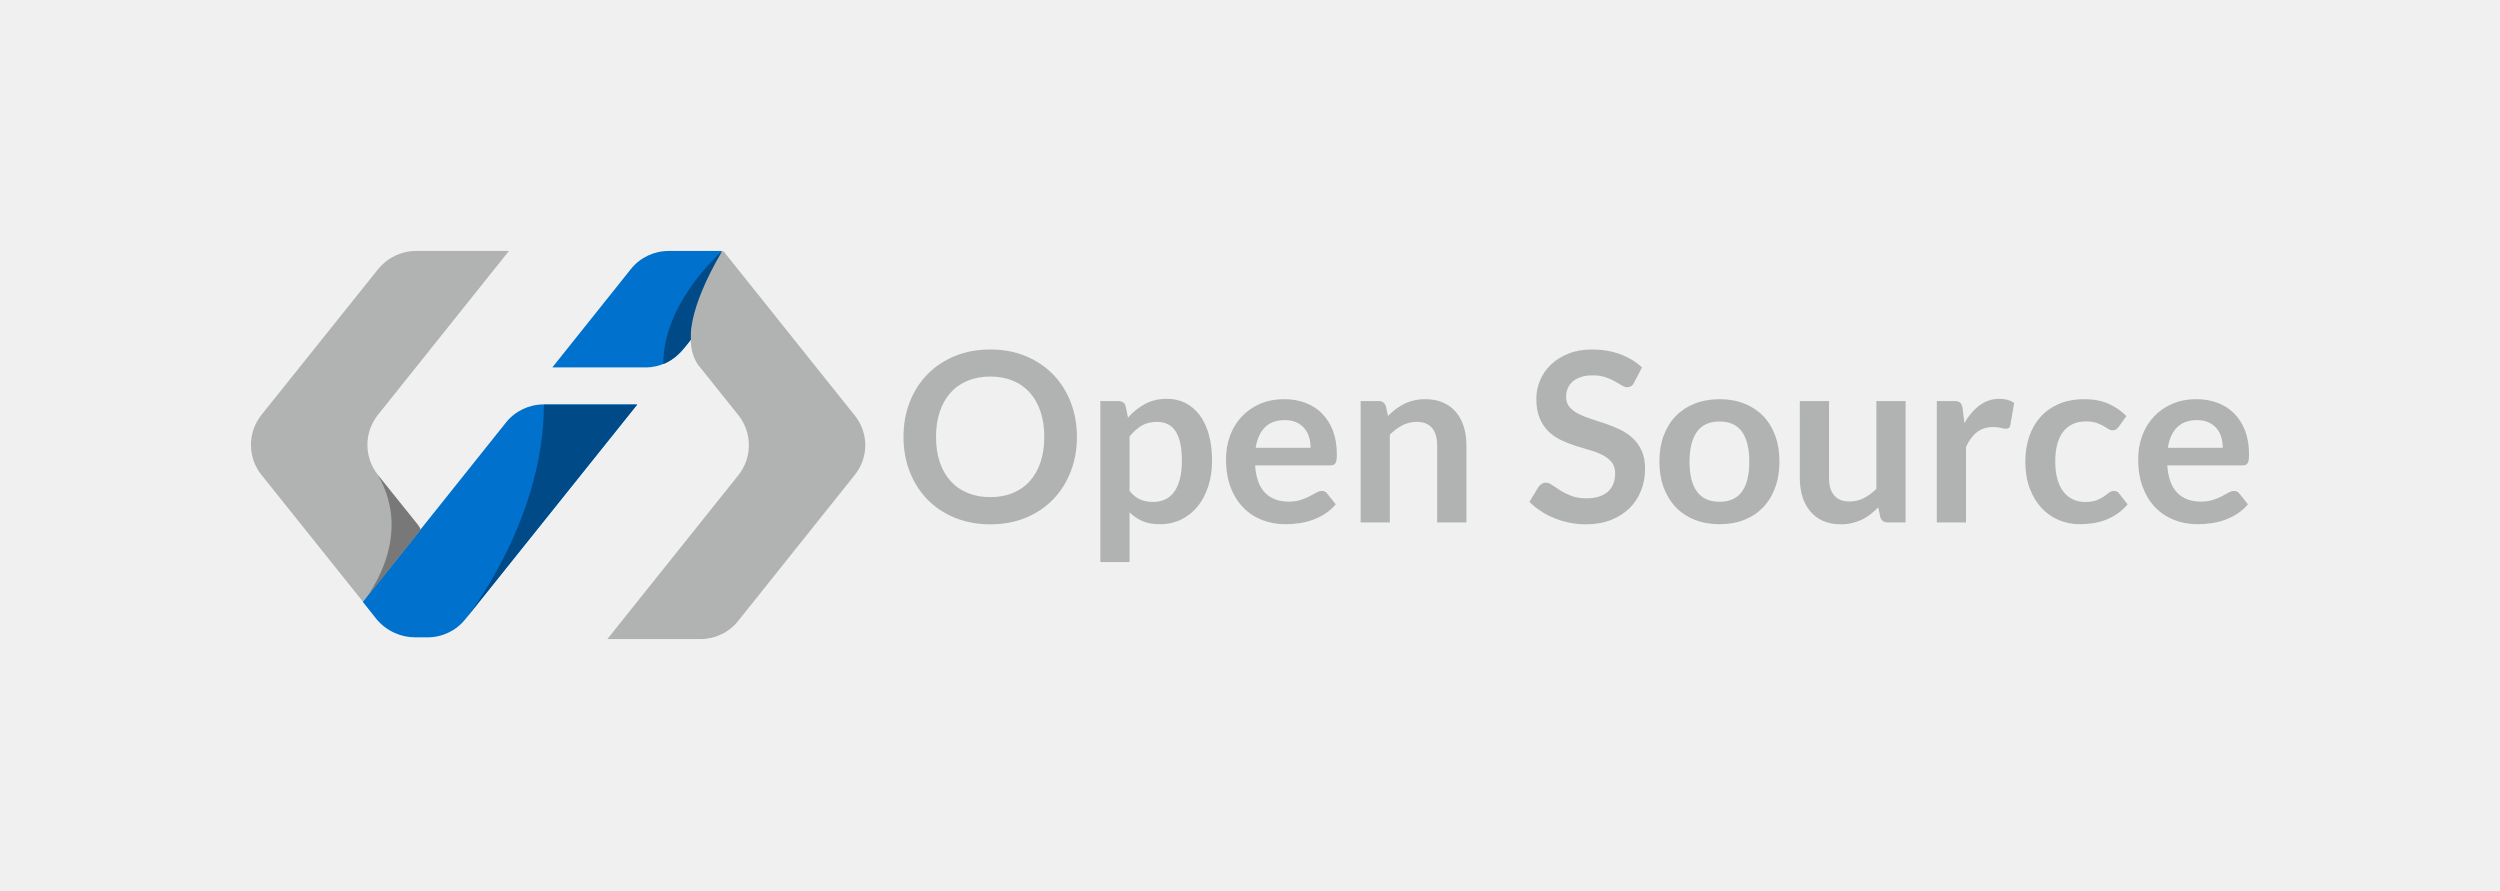
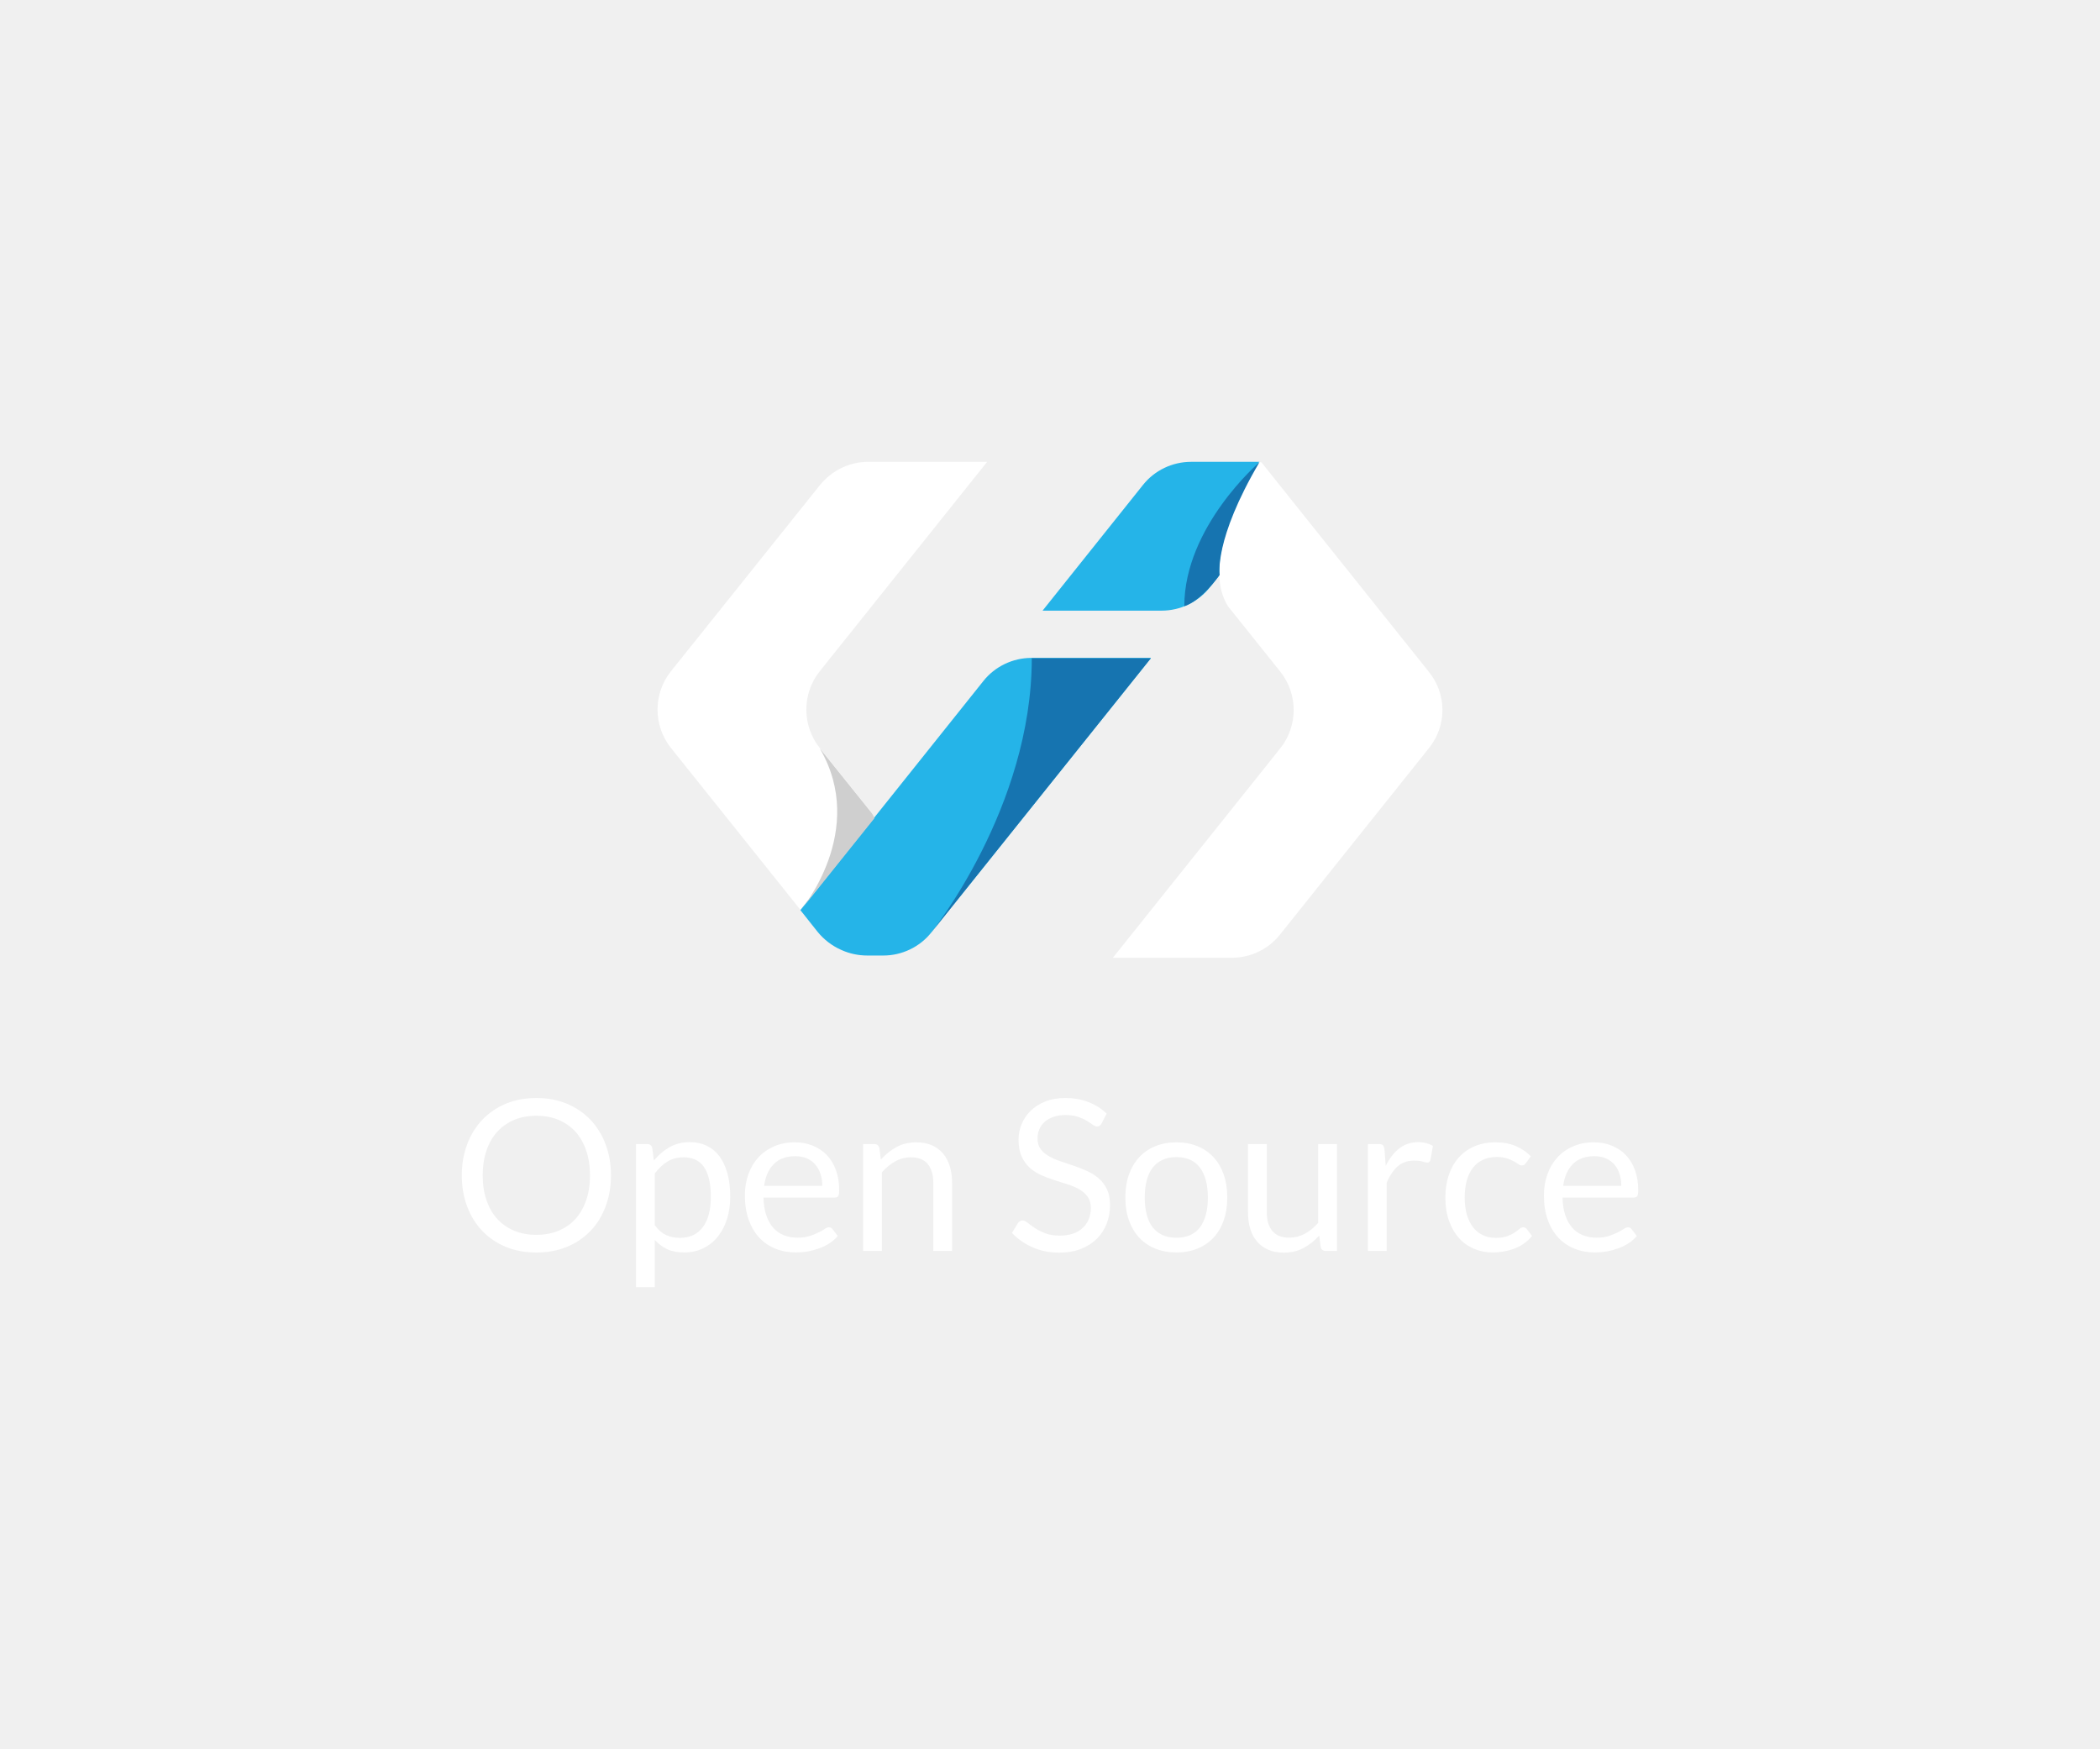
- <svg xmlns="http://www.w3.org/2000/svg" viewBox="-61.155 163.372 697.31 248.257">
-   <g transform="rotate(0 94.51972 287.5)">
-     <svg version="1.1" id="xxxx_1" x="8.845" y="233.372" viewBox="61.7 91.6 210.988 133.3" xml:space="preserve" height="108.257" width="171.349" preserveAspectRatio="xMinYMin" enable-background="new 0 0 334.5 316.5" style="overflow: visible;">
-       <path class="st0" d="M223.5,91.6L223.5,91.6c0,0.1-0.1,0.1-0.1,0.2c-1.2,1.9-11,17.6-10.6,30.2l-2.7,3.4       c-3.1,3.9-7.9,6.2-12.9,6.2h-32l27-33.8c3.1-3.9,7.9-6.2,12.9-6.2H223.5z" style="fill: #0072CE; fill-opacity: 1;" />
-       <path class="st1" d="M105.3,168.5c-4.8-6-4.8-14.6,0-20.6l45-56.3h-32c-5,0-9.7,2.3-12.9,6.2l-40.1,50.1       c-4.8,6-4.8,14.6,0,20.6l34.8,43.5l19.8-24.8c-0.2-0.5-0.5-1-0.8-1.5L105.3,168.5z" style="fill: #B1B3B3; fill-opacity: 1;" />
-       <path class="st0" d="M194.3,144.4l-59,73.7c-3.1,3.9-7.9,6.2-12.9,6.2h-4.3c-2.4,0-4.8-0.5-7-1.5c-2.5-1.1-4.7-2.8-6.4-4.9       l-4.6-5.8l19.8-24.8l29.4-36.8c3.1-3.9,7.9-6.2,12.9-6.2H194.3z" style="fill: #0072CE; fill-opacity: 1;" />
-       <path class="st1" d="M269.1,168.5L229,218.7c-3.1,3.9-7.9,6.2-12.9,6.2h-32l45-56.3c4.8-6,4.8-14.6,0-20.6l-14-17.5       c-1.6-2.5-2.3-5.4-2.4-8.5c-0.4-12.6,9.4-28.3,10.6-30.2c0,0,0.1-0.1,0.1-0.1l0,0h0.6l45,56.3       C273.9,154,273.9,162.5,269.1,168.5z" style="fill: #B1B3B3; fill-opacity: 1;" />
-       <path class="st2" d="M212.8,122c0,0-1.6-9.4,10.7-30.3c0,0-20.2,17.3-20.2,38.7C203.3,130.4,207.5,129.4,212.8,122z" style="fill: #004A88; fill-opacity: 1;" />
-       <path class="st3" d="M100.2,212.1c0,0,18.1-21.3,5.1-43.5l13.9,17.3c0,0,0.6,0.8,0.8,1.5L100.2,212.1z" style="fill: #787878; fill-opacity: 1;" />
-       <path class="st2" d="M135.3,218.1c0,0,27-33.5,27-73.7h32L135.3,218.1z" style="fill: #004A88; fill-opacity: 1;" />
-     </svg>
-   </g>
-   <g transform="rotate(0 378.5 290.5005)">
-     <svg y="260.851" viewBox="2.21 16.9 375.31 59.3" x="190.845" height="59.3" width="375.31" style="overflow: visible;">
-       <g fill="#B1B3B3" fill-opacity="1" style="">
-         <path d="M50.59 41.28L50.59 41.28Q50.59 46.53 48.84 51.00Q47.09 55.47 43.92 58.74Q40.76 62.01 36.30 63.84Q31.85 65.67 26.43 65.67L26.43 65.67Q21.02 65.67 16.55 63.84Q12.08 62.01 8.89 58.74Q5.71 55.47 3.96 51.00Q2.21 46.53 2.21 41.28L2.21 41.28Q2.21 36.04 3.96 31.56Q5.71 27.09 8.89 23.83Q12.08 20.56 16.55 18.73Q21.02 16.90 26.43 16.90L26.43 16.90Q31.85 16.90 36.30 18.74Q40.76 20.59 43.92 23.84Q47.09 27.09 48.84 31.56Q50.59 36.04 50.59 41.28ZM41.48 41.28L41.48 41.28Q41.48 37.36 40.44 34.24Q39.40 31.12 37.45 28.94Q35.51 26.76 32.72 25.61Q29.93 24.45 26.43 24.45L26.43 24.45Q22.94 24.45 20.13 25.61Q17.32 26.76 15.36 28.94Q13.40 31.12 12.34 34.24Q11.29 37.36 11.29 41.28L11.29 41.28Q11.29 45.21 12.34 48.33Q13.40 51.45 15.36 53.61Q17.32 55.77 20.13 56.93Q22.94 58.08 26.43 58.08L26.43 58.08Q29.93 58.08 32.72 56.93Q35.51 55.77 37.45 53.61Q39.40 51.45 40.44 48.33Q41.48 45.21 41.48 41.28ZM65.27 76.20L57.12 76.20L57.12 31.28L62.11 31.28Q62.90 31.28 63.46 31.65Q64.02 32.01 64.19 32.77L64.19 32.77L64.84 35.90Q66.89 33.56 69.55 32.11Q72.20 30.66 75.77 30.66L75.77 30.66Q78.54 30.66 80.83 31.81Q83.13 32.97 84.79 35.16Q86.46 37.36 87.37 40.57Q88.28 43.79 88.28 47.95L88.28 47.95Q88.28 51.74 87.25 54.98Q86.23 58.21 84.33 60.59Q82.43 62.96 79.74 64.30Q77.06 65.64 73.72 65.64L73.72 65.64Q70.85 65.64 68.85 64.76Q66.86 63.89 65.27 62.34L65.27 62.34L65.27 76.20ZM72.96 37.09L72.96 37.09Q70.42 37.09 68.62 38.16Q66.83 39.24 65.27 41.18L65.27 41.18L65.27 56.36Q66.66 58.08 68.29 58.76Q69.93 59.43 71.81 59.43L71.81 59.43Q73.66 59.43 75.16 58.74Q76.66 58.05 77.70 56.63Q78.74 55.21 79.30 53.05Q79.86 50.89 79.86 47.95L79.86 47.95Q79.86 44.98 79.38 42.92Q78.90 40.85 78.01 39.57Q77.12 38.28 75.85 37.69Q74.58 37.09 72.96 37.09ZM108.44 30.76L108.44 30.76Q111.64 30.76 114.33 31.78Q117.02 32.80 118.97 34.77Q120.91 36.73 122.00 39.58Q123.09 42.44 123.09 46.10L123.09 46.10Q123.09 47.03 123.01 47.64Q122.93 48.25 122.71 48.59Q122.50 48.94 122.13 49.09Q121.77 49.24 121.21 49.24L121.21 49.24L100.29 49.24Q100.65 54.45 103.09 56.89Q105.53 59.33 109.56 59.33L109.56 59.33Q111.54 59.33 112.98 58.87Q114.41 58.41 115.48 57.85Q116.56 57.29 117.36 56.83Q118.17 56.36 118.93 56.36L118.93 56.36Q119.43 56.36 119.79 56.56Q120.15 56.76 120.42 57.12L120.42 57.12L122.79 60.09Q121.44 61.68 119.76 62.75Q118.07 63.82 116.24 64.47Q114.41 65.11 112.51 65.37Q110.62 65.64 108.83 65.64L108.83 65.64Q105.30 65.64 102.27 64.47Q99.23 63.29 96.99 61.00Q94.74 58.71 93.46 55.32Q92.17 51.94 92.17 47.49L92.17 47.49Q92.17 44.02 93.29 40.97Q94.41 37.92 96.51 35.66Q98.60 33.40 101.62 32.08Q104.64 30.76 108.44 30.76ZM108.60 36.60L108.60 36.60Q105.04 36.60 103.03 38.61Q101.01 40.62 100.45 44.32L100.45 44.32L115.76 44.32Q115.76 42.74 115.34 41.33Q114.91 39.93 114.02 38.87Q113.12 37.82 111.77 37.21Q110.42 36.60 108.60 36.60ZM137.87 65.14L129.72 65.14L129.72 31.28L134.71 31.28Q136.29 31.28 136.78 32.77L136.78 32.77L137.35 35.44Q138.37 34.39 139.51 33.53Q140.65 32.67 141.92 32.04Q143.19 31.42 144.64 31.09Q146.09 30.76 147.81 30.76L147.81 30.76Q150.58 30.76 152.72 31.70Q154.87 32.64 156.30 34.34Q157.74 36.04 158.48 38.40Q159.23 40.76 159.23 43.59L159.23 43.59L159.23 65.14L151.07 65.14L151.07 43.59Q151.07 40.49 149.64 38.79Q148.20 37.09 145.33 37.09L145.33 37.09Q143.22 37.09 141.37 38.05Q139.52 39.01 137.87 40.66L137.87 40.66L137.87 65.14ZM208.20 21.91L206.02 26.10Q205.66 26.83 205.18 27.13Q204.70 27.42 204.04 27.42L204.04 27.42Q203.38 27.42 202.55 26.91Q201.73 26.40 200.61 25.77Q199.49 25.15 197.98 24.63Q196.48 24.12 194.44 24.12L194.44 24.12Q192.59 24.12 191.22 24.57Q189.85 25.01 188.91 25.81Q187.97 26.60 187.51 27.70Q187.04 28.81 187.04 30.13L187.04 30.13Q187.04 31.81 187.98 32.93Q188.93 34.06 190.48 34.85Q192.03 35.64 194.01 36.27Q195.99 36.89 198.05 37.60Q200.11 38.31 202.09 39.25Q204.07 40.19 205.62 41.63Q207.17 43.07 208.11 45.14Q209.06 47.22 209.06 50.19L209.06 50.19Q209.06 53.43 207.95 56.25Q206.84 59.07 204.72 61.17Q202.59 63.26 199.52 64.47Q196.45 65.67 192.49 65.67L192.49 65.67Q190.21 65.67 188.00 65.22Q185.79 64.78 183.76 63.95Q181.73 63.13 179.97 61.97Q178.20 60.82 176.81 59.40L176.81 59.40L179.39 55.14Q179.75 54.68 180.26 54.37Q180.77 54.05 181.40 54.05L181.40 54.05Q182.23 54.05 183.18 54.73Q184.14 55.41 185.44 56.23Q186.75 57.06 188.51 57.73Q190.28 58.41 192.75 58.41L192.75 58.41Q196.55 58.41 198.63 56.61Q200.71 54.81 200.71 51.45L200.71 51.45Q200.71 49.57 199.77 48.38Q198.83 47.19 197.27 46.38Q195.72 45.57 193.74 45.01Q191.76 44.45 189.72 43.79Q187.67 43.13 185.69 42.21Q183.71 41.28 182.16 39.80Q180.61 38.31 179.67 36.09Q178.73 33.86 178.73 30.59L178.73 30.59Q178.73 27.98 179.77 25.51Q180.81 23.03 182.80 21.12Q184.80 19.21 187.70 18.05Q190.61 16.90 194.34 16.90L194.34 16.90Q198.56 16.90 202.13 18.22Q205.69 19.54 208.20 21.91L208.20 21.91ZM229.84 30.76L229.84 30.76Q233.64 30.76 236.73 31.98Q239.81 33.20 241.99 35.44Q244.17 37.69 245.35 40.92Q246.54 44.15 246.54 48.15L246.54 48.15Q246.54 52.17 245.35 55.41Q244.17 58.64 241.99 60.92Q239.81 63.20 236.73 64.42Q233.64 65.64 229.84 65.64L229.84 65.64Q226.05 65.64 222.95 64.42Q219.85 63.20 217.65 60.92Q215.46 58.64 214.25 55.41Q213.05 52.17 213.05 48.15L213.05 48.15Q213.05 44.15 214.25 40.92Q215.46 37.69 217.65 35.44Q219.85 33.20 222.95 31.98Q226.05 30.76 229.84 30.76ZM229.84 59.37L229.84 59.37Q234.07 59.37 236.10 56.53Q238.13 53.69 238.13 48.21L238.13 48.21Q238.13 42.74 236.10 39.86Q234.07 36.99 229.84 36.99L229.84 36.99Q225.56 36.99 223.51 39.88Q221.46 42.77 221.46 48.21L221.46 48.21Q221.46 53.66 223.51 56.51Q225.56 59.37 229.84 59.37ZM252.22 31.28L260.37 31.28L260.37 52.80Q260.37 55.90 261.81 57.60Q263.24 59.30 266.11 59.30L266.11 59.30Q268.22 59.30 270.07 58.36Q271.92 57.42 273.57 55.77L273.57 55.77L273.57 31.28L281.72 31.28L281.72 65.14L276.74 65.14Q275.15 65.14 274.66 63.66L274.66 63.66L274.10 60.95Q273.04 62.01 271.92 62.88Q270.80 63.76 269.53 64.37Q268.26 64.98 266.79 65.32Q265.32 65.67 263.64 65.67L263.64 65.67Q260.87 65.67 258.74 64.73Q256.61 63.79 255.16 62.07Q253.70 60.36 252.96 58.00Q252.22 55.64 252.22 52.80L252.22 52.80L252.22 31.28ZM298.58 65.14L290.43 65.14L290.43 31.28L295.22 31.28Q296.47 31.28 296.97 31.75Q297.46 32.21 297.63 33.33L297.63 33.33L298.12 37.42Q299.94 34.29 302.38 32.47Q304.82 30.66 307.86 30.66L307.86 30.66Q310.37 30.66 312.01 31.81L312.01 31.81L310.96 37.92Q310.86 38.51 310.53 38.76Q310.20 39.01 309.64 39.01L309.64 39.01Q309.14 39.01 308.29 38.78Q307.43 38.54 306.01 38.54L306.01 38.54Q303.47 38.54 301.65 39.95Q299.84 41.35 298.58 44.06L298.58 44.06L298.58 65.14ZM343.33 35.48L341.19 38.45Q340.82 38.91 340.48 39.17Q340.13 39.44 339.47 39.44L339.47 39.44Q338.84 39.44 338.25 39.06Q337.66 38.68 336.83 38.20Q336.01 37.72 334.87 37.34Q333.73 36.96 332.05 36.96L332.05 36.96Q329.90 36.96 328.28 37.74Q326.67 38.51 325.59 39.96Q324.52 41.42 323.99 43.48Q323.47 45.54 323.47 48.15L323.47 48.15Q323.47 50.85 324.04 52.97Q324.62 55.08 325.71 56.51Q326.80 57.95 328.35 58.69Q329.90 59.43 331.85 59.43L331.85 59.43Q333.80 59.43 335.00 58.95Q336.20 58.48 337.03 57.90Q337.85 57.32 338.46 56.84Q339.07 56.36 339.83 56.36L339.83 56.36Q340.82 56.36 341.32 57.12L341.32 57.12L343.66 60.09Q342.31 61.68 340.73 62.75Q339.14 63.82 337.44 64.47Q335.74 65.11 333.93 65.37Q332.11 65.64 330.33 65.64L330.33 65.64Q327.19 65.64 324.42 64.47Q321.65 63.29 319.59 61.05Q317.53 58.81 316.32 55.56Q315.12 52.31 315.12 48.15L315.12 48.15Q315.12 44.42 316.19 41.23Q317.26 38.05 319.34 35.72Q321.42 33.40 324.49 32.08Q327.56 30.76 331.55 30.76L331.55 30.76Q335.35 30.76 338.20 31.98Q341.06 33.20 343.33 35.48L343.33 35.48ZM362.87 30.76L362.87 30.76Q366.07 30.76 368.76 31.78Q371.45 32.80 373.40 34.77Q375.34 36.73 376.43 39.58Q377.52 42.44 377.52 46.10L377.52 46.10Q377.52 47.03 377.44 47.64Q377.36 48.25 377.14 48.59Q376.93 48.94 376.56 49.09Q376.20 49.24 375.64 49.24L375.64 49.24L354.72 49.24Q355.08 54.45 357.52 56.89Q359.96 59.33 363.99 59.33L363.99 59.33Q365.97 59.33 367.41 58.87Q368.84 58.41 369.91 57.85Q370.99 57.29 371.79 56.83Q372.60 56.36 373.36 56.36L373.36 56.36Q373.86 56.36 374.22 56.56Q374.58 56.76 374.85 57.12L374.85 57.12L377.22 60.09Q375.87 61.68 374.19 62.75Q372.50 63.82 370.67 64.47Q368.84 65.11 366.94 65.37Q365.05 65.64 363.26 65.64L363.26 65.64Q359.73 65.64 356.70 64.47Q353.66 63.29 351.42 61.00Q349.17 58.71 347.89 55.32Q346.60 51.94 346.60 47.49L346.60 47.49Q346.60 44.02 347.72 40.97Q348.84 37.92 350.94 35.66Q353.03 33.40 356.05 32.08Q359.07 30.76 362.87 30.76ZM363.03 36.60L363.03 36.60Q359.47 36.60 357.46 38.61Q355.44 40.62 354.88 44.32L354.88 44.32L370.19 44.32Q370.19 42.74 369.77 41.33Q369.34 39.93 368.45 38.87Q367.55 37.82 366.20 37.21Q364.85 36.60 363.03 36.60Z" transform="translate(0, 0)" />
-       </g>
-     </svg>
-   </g>
+ <svg xmlns="http://www.w3.org/2000/svg" viewBox="128.34 147.15 318.32 265.095">
+   <svg version="1.1" id="xxxx_1" x="228.01" y="217.15" viewBox="61.7 91.6 210.988 133.3" xml:space="preserve" height="75.168" width="118.977" preserveAspectRatio="xMinYMin" enable-background="new 0 0 334.5 316.5" style="overflow: visible;">
+     <path class="st0" d="M223.5,91.6L223.5,91.6c0,0.1-0.1,0.1-0.1,0.2c-1.2,1.9-11,17.6-10.6,30.2l-2.7,3.4       c-3.1,3.9-7.9,6.2-12.9,6.2h-32l27-33.8c3.1-3.9,7.9-6.2,12.9-6.2H223.5z" style="fill: #25b4e8; fill-opacity: 1;" />
+     <path class="st1" d="M105.3,168.5c-4.8-6-4.8-14.6,0-20.6l45-56.3h-32c-5,0-9.7,2.3-12.9,6.2l-40.1,50.1       c-4.8,6-4.8,14.6,0,20.6l34.8,43.5l19.8-24.8c-0.2-0.5-0.5-1-0.8-1.5L105.3,168.5z" style="fill: #ffffff; fill-opacity: 1;" />
+     <path class="st0" d="M194.3,144.4l-59,73.7c-3.1,3.9-7.9,6.2-12.9,6.2h-4.3c-2.4,0-4.8-0.5-7-1.5c-2.5-1.1-4.7-2.8-6.4-4.9       l-4.6-5.8l19.8-24.8l29.4-36.8c3.1-3.9,7.9-6.2,12.9-6.2H194.3z" style="fill: #25b4e8; fill-opacity: 1;" />
+     <path class="st1" d="M269.1,168.5L229,218.7c-3.1,3.9-7.9,6.2-12.9,6.2h-32l45-56.3c4.8-6,4.8-14.6,0-20.6l-14-17.5       c-1.6-2.5-2.3-5.4-2.4-8.5c-0.4-12.6,9.4-28.3,10.6-30.2c0,0,0.1-0.1,0.1-0.1l0,0h0.6l45,56.3       C273.9,154,273.9,162.5,269.1,168.5z" style="fill: #ffffff; fill-opacity: 1;" />
+     <path class="st2" d="M212.8,122c0,0-1.6-9.4,10.7-30.3c0,0-20.2,17.3-20.2,38.7C203.3,130.4,207.5,129.4,212.8,122z" style="fill: #1674b0; fill-opacity: 1;" />
+     <path class="st3" d="M100.2,212.1c0,0,18.1-21.3,5.1-43.5l13.9,17.3c0,0,0.6,0.8,0.8,1.5L100.2,212.1z" style="fill: #cfcfcf; fill-opacity: 1;" />
+     <path class="st2" d="M135.3,218.1c0,0,27-33.5,27-73.7h32L135.3,218.1z" style="fill: #1674b0; fill-opacity: 1;" />
+   </svg>
+   <svg y="313.575" viewBox="1.47 8.4 178.32 28.67" x="198.34" height="28.67" width="178.32" style="overflow: visible;">
+     <g fill="#ffffff" style="">
+       <path d="M24.08 20.13L24.08 20.13Q24.08 22.70 23.26 24.86Q22.45 27.01 20.96 28.56Q19.47 30.11 17.38 30.97Q15.30 31.82 12.77 31.82L12.77 31.82Q10.24 31.82 8.16 30.97Q6.08 30.11 4.59 28.56Q3.10 27.01 2.29 24.86Q1.47 22.70 1.47 20.13L1.47 20.13Q1.47 17.55 2.29 15.40Q3.10 13.25 4.59 11.69Q6.08 10.13 8.16 9.26Q10.24 8.40 12.77 8.40L12.77 8.40Q15.30 8.40 17.38 9.26Q19.47 10.13 20.96 11.69Q22.45 13.25 23.26 15.40Q24.08 17.55 24.08 20.13ZM20.90 20.13L20.90 20.13Q20.90 18.02 20.32 16.34Q19.74 14.66 18.69 13.50Q17.63 12.34 16.13 11.71Q14.62 11.09 12.77 11.09L12.77 11.09Q10.93 11.09 9.42 11.71Q7.92 12.34 6.86 13.50Q5.79 14.66 5.22 16.34Q4.64 18.02 4.64 20.13L4.64 20.13Q4.64 22.24 5.22 23.91Q5.79 25.58 6.86 26.74Q7.92 27.90 9.42 28.52Q10.93 29.14 12.77 29.14L12.77 29.14Q14.62 29.14 16.13 28.52Q17.63 27.90 18.69 26.74Q19.74 25.58 20.32 23.91Q20.90 22.24 20.90 20.13ZM30.72 37.07L27.87 37.07L27.87 15.38L29.57 15.38Q30.18 15.38 30.34 15.97L30.34 15.97L30.58 17.89Q31.62 16.62 32.95 15.86Q34.29 15.09 36.03 15.09L36.03 15.09Q37.42 15.09 38.56 15.62Q39.70 16.16 40.50 17.21Q41.30 18.26 41.73 19.81Q42.16 21.36 42.16 23.38L42.16 23.38Q42.16 25.17 41.68 26.71Q41.20 28.26 40.30 29.38Q39.41 30.51 38.10 31.16Q36.80 31.81 35.17 31.81L35.17 31.81Q33.66 31.81 32.60 31.31Q31.54 30.82 30.72 29.90L30.72 29.90L30.72 37.07ZM35.09 17.39L35.09 17.39Q33.70 17.39 32.65 18.03Q31.60 18.67 30.72 19.84L30.72 19.84L30.72 27.68Q31.50 28.74 32.44 29.17Q33.38 29.60 34.53 29.60L34.53 29.60Q36.78 29.60 38 27.98Q39.22 26.37 39.22 23.38L39.22 23.38Q39.22 21.79 38.94 20.66Q38.66 19.52 38.13 18.79Q37.60 18.06 36.83 17.73Q36.06 17.39 35.09 17.39ZM51.95 15.12L51.95 15.12Q53.41 15.12 54.64 15.61Q55.87 16.10 56.77 17.02Q57.66 17.94 58.17 19.29Q58.67 20.64 58.67 22.37L58.67 22.37Q58.67 23.04 58.53 23.26Q58.38 23.49 57.98 23.49L57.98 23.49L47.20 23.49Q47.23 25.02 47.62 26.16Q48 27.30 48.67 28.06Q49.34 28.82 50.27 29.19Q51.20 29.57 52.35 29.57L52.35 29.57Q53.42 29.57 54.20 29.32Q54.98 29.07 55.54 28.78Q56.10 28.50 56.47 28.25Q56.85 28 57.12 28L57.12 28Q57.47 28 57.66 28.27L57.66 28.27L58.46 29.31Q57.94 29.95 57.20 30.42Q56.46 30.90 55.62 31.20Q54.78 31.50 53.89 31.66Q52.99 31.81 52.11 31.81L52.11 31.81Q50.43 31.81 49.02 31.24Q47.60 30.67 46.57 29.58Q45.54 28.48 44.96 26.86Q44.38 25.25 44.38 23.15L44.38 23.15Q44.38 21.46 44.90 19.98Q45.42 18.51 46.40 17.43Q47.38 16.35 48.78 15.74Q50.19 15.12 51.95 15.12ZM52.02 17.22L52.02 17.22Q49.95 17.22 48.77 18.41Q47.58 19.60 47.30 21.71L47.30 21.71L56.11 21.71Q56.11 20.72 55.84 19.90Q55.57 19.07 55.04 18.47Q54.51 17.87 53.75 17.54Q52.99 17.22 52.02 17.22ZM65.15 31.58L62.30 31.58L62.30 15.38L64 15.38Q64.61 15.38 64.77 15.97L64.77 15.97L64.99 17.73Q66.05 16.56 67.35 15.84Q68.66 15.12 70.37 15.12L70.37 15.12Q71.70 15.12 72.71 15.56Q73.73 16 74.41 16.81Q75.09 17.62 75.44 18.75Q75.79 19.89 75.79 21.26L75.79 21.26L75.79 31.58L72.94 31.58L72.94 21.26Q72.94 19.42 72.10 18.41Q71.26 17.39 69.54 17.39L69.54 17.39Q68.27 17.39 67.18 18Q66.08 18.61 65.15 19.65L65.15 19.65L65.15 31.58ZM99.22 10.77L98.46 12.24Q98.32 12.48 98.16 12.60Q98 12.72 97.74 12.72L97.74 12.72Q97.47 12.72 97.11 12.45Q96.75 12.18 96.20 11.85Q95.65 11.52 94.87 11.25Q94.10 10.98 92.99 10.98L92.99 10.98Q91.95 10.98 91.15 11.26Q90.35 11.54 89.82 12.02Q89.28 12.50 89.01 13.14Q88.74 13.79 88.74 14.54L88.74 14.54Q88.74 15.50 89.21 16.14Q89.68 16.77 90.46 17.22Q91.23 17.66 92.22 17.99Q93.20 18.32 94.23 18.67Q95.26 19.02 96.25 19.46Q97.23 19.90 98.01 20.58Q98.78 21.25 99.26 22.22Q99.73 23.20 99.73 24.62L99.73 24.62Q99.73 26.13 99.22 27.45Q98.70 28.77 97.72 29.74Q96.74 30.72 95.30 31.28Q93.87 31.84 92.05 31.84L92.05 31.84Q89.82 31.84 87.99 31.03Q86.16 30.22 84.86 28.85L84.86 28.85L85.76 27.38Q85.89 27.20 86.07 27.08Q86.26 26.96 86.48 26.96L86.48 26.96Q86.82 26.96 87.25 27.32Q87.68 27.68 88.33 28.11Q88.98 28.54 89.90 28.90Q90.82 29.26 92.14 29.26L92.14 29.26Q93.25 29.26 94.11 28.96Q94.98 28.66 95.58 28.10Q96.18 27.55 96.50 26.78Q96.82 26.02 96.82 25.07L96.82 25.07Q96.82 24.03 96.34 23.37Q95.87 22.70 95.10 22.26Q94.34 21.81 93.35 21.50Q92.37 21.18 91.34 20.86Q90.30 20.53 89.32 20.10Q88.34 19.66 87.57 18.98Q86.80 18.29 86.33 17.26Q85.86 16.22 85.86 14.70L85.86 14.70Q85.86 13.49 86.33 12.35Q86.80 11.22 87.70 10.34Q88.59 9.46 89.91 8.93Q91.23 8.40 92.94 8.40L92.94 8.40Q94.86 8.40 96.45 9.01Q98.03 9.62 99.22 10.77L99.22 10.77ZM109.79 15.12L109.79 15.12Q111.57 15.12 113.00 15.71Q114.43 16.30 115.43 17.39Q116.43 18.48 116.97 20.02Q117.50 21.57 117.50 23.47L117.50 23.47Q117.50 25.39 116.97 26.93Q116.43 28.46 115.43 29.55Q114.43 30.64 113.00 31.22Q111.57 31.81 109.79 31.81L109.79 31.81Q108.02 31.81 106.58 31.22Q105.15 30.64 104.14 29.55Q103.14 28.46 102.59 26.93Q102.05 25.39 102.05 23.47L102.05 23.47Q102.05 21.57 102.59 20.02Q103.14 18.48 104.14 17.39Q105.15 16.30 106.58 15.71Q108.02 15.12 109.79 15.12ZM109.79 29.58L109.79 29.58Q112.19 29.58 113.38 27.98Q114.56 26.37 114.56 23.49L114.56 23.49Q114.56 20.59 113.38 18.98Q112.19 17.36 109.79 17.36L109.79 17.36Q108.58 17.36 107.68 17.78Q106.78 18.19 106.18 18.98Q105.58 19.76 105.29 20.90Q104.99 22.05 104.99 23.49L104.99 23.49Q104.99 24.93 105.29 26.06Q105.58 27.20 106.18 27.98Q106.78 28.75 107.68 29.17Q108.58 29.58 109.79 29.58ZM120.64 15.38L123.49 15.38L123.49 25.71Q123.49 27.55 124.34 28.56Q125.18 29.57 126.90 29.57L126.90 29.57Q128.14 29.57 129.25 28.98Q130.35 28.38 131.28 27.33L131.28 27.33L131.28 15.38L134.13 15.38L134.13 31.58L132.43 31.58Q131.82 31.58 131.66 30.99L131.66 30.99L131.44 29.25Q130.38 30.42 129.07 31.13Q127.76 31.84 126.06 31.84L126.06 31.84Q124.74 31.84 123.72 31.40Q122.70 30.96 122.02 30.16Q121.33 29.36 120.98 28.22Q120.64 27.09 120.64 25.71L120.64 25.71L120.64 15.38ZM141.66 31.58L138.82 31.58L138.82 15.38L140.45 15.38Q140.91 15.38 141.09 15.55Q141.26 15.73 141.33 16.16L141.33 16.16L141.52 18.69Q142.35 16.99 143.58 16.04Q144.80 15.09 146.45 15.09L146.45 15.09Q147.12 15.09 147.66 15.24Q148.21 15.39 148.67 15.66L148.67 15.66L148.30 17.79Q148.19 18.19 147.81 18.19L147.81 18.19Q147.58 18.19 147.12 18.04Q146.66 17.89 145.82 17.89L145.82 17.89Q144.34 17.89 143.34 18.75Q142.34 19.62 141.66 21.26L141.66 21.26L141.66 31.58ZM163.52 17.23L162.77 18.26Q162.64 18.43 162.51 18.53Q162.38 18.62 162.14 18.62L162.14 18.62Q161.90 18.62 161.62 18.42Q161.34 18.22 160.91 17.98Q160.48 17.74 159.86 17.54Q159.25 17.34 158.35 17.34L158.35 17.34Q157.17 17.34 156.26 17.77Q155.34 18.19 154.73 18.99Q154.11 19.79 153.80 20.93Q153.49 22.06 153.49 23.47L153.49 23.47Q153.49 24.94 153.82 26.09Q154.16 27.23 154.77 28.01Q155.38 28.78 156.25 29.19Q157.12 29.60 158.21 29.60L158.21 29.60Q159.25 29.60 159.92 29.35Q160.59 29.10 161.04 28.80Q161.49 28.50 161.78 28.25Q162.06 28 162.35 28L162.35 28Q162.72 28 162.90 28.27L162.90 28.27L163.70 29.31Q162.64 30.61 161.06 31.21Q159.47 31.81 157.71 31.81L157.71 31.81Q156.19 31.81 154.89 31.25Q153.58 30.69 152.62 29.62Q151.66 28.56 151.11 27.01Q150.56 25.46 150.56 23.47L150.56 23.47Q150.56 21.66 151.06 20.13Q151.57 18.59 152.54 17.48Q153.50 16.37 154.93 15.74Q156.35 15.12 158.19 15.12L158.19 15.12Q159.89 15.12 161.20 15.67Q162.51 16.22 163.52 17.23L163.52 17.23ZM173.07 15.12L173.07 15.12Q174.53 15.12 175.76 15.61Q176.99 16.10 177.89 17.02Q178.78 17.94 179.29 19.29Q179.79 20.64 179.79 22.37L179.79 22.37Q179.79 23.04 179.65 23.26Q179.50 23.49 179.10 23.49L179.10 23.49L168.32 23.49Q168.35 25.02 168.74 26.16Q169.12 27.30 169.79 28.06Q170.46 28.82 171.39 29.19Q172.32 29.57 173.47 29.57L173.47 29.57Q174.54 29.57 175.32 29.32Q176.10 29.07 176.66 28.78Q177.22 28.50 177.59 28.25Q177.97 28 178.24 28L178.24 28Q178.59 28 178.78 28.27L178.78 28.27L179.58 29.31Q179.06 29.95 178.32 30.42Q177.58 30.90 176.74 31.20Q175.90 31.50 175.01 31.66Q174.11 31.81 173.23 31.81L173.23 31.81Q171.55 31.81 170.14 31.24Q168.72 30.67 167.69 29.58Q166.66 28.48 166.08 26.86Q165.50 25.25 165.50 23.15L165.50 23.15Q165.50 21.46 166.02 19.98Q166.54 18.51 167.52 17.43Q168.50 16.35 169.90 15.74Q171.31 15.12 173.07 15.12ZM173.14 17.22L173.14 17.22Q171.07 17.22 169.89 18.41Q168.70 19.60 168.42 21.71L168.42 21.71L177.23 21.71Q177.23 20.72 176.96 19.90Q176.69 19.07 176.16 18.47Q175.63 17.87 174.87 17.54Q174.11 17.22 173.14 17.22Z" transform="translate(0, 0)" />
+     </g>
+   </svg>
</svg>
